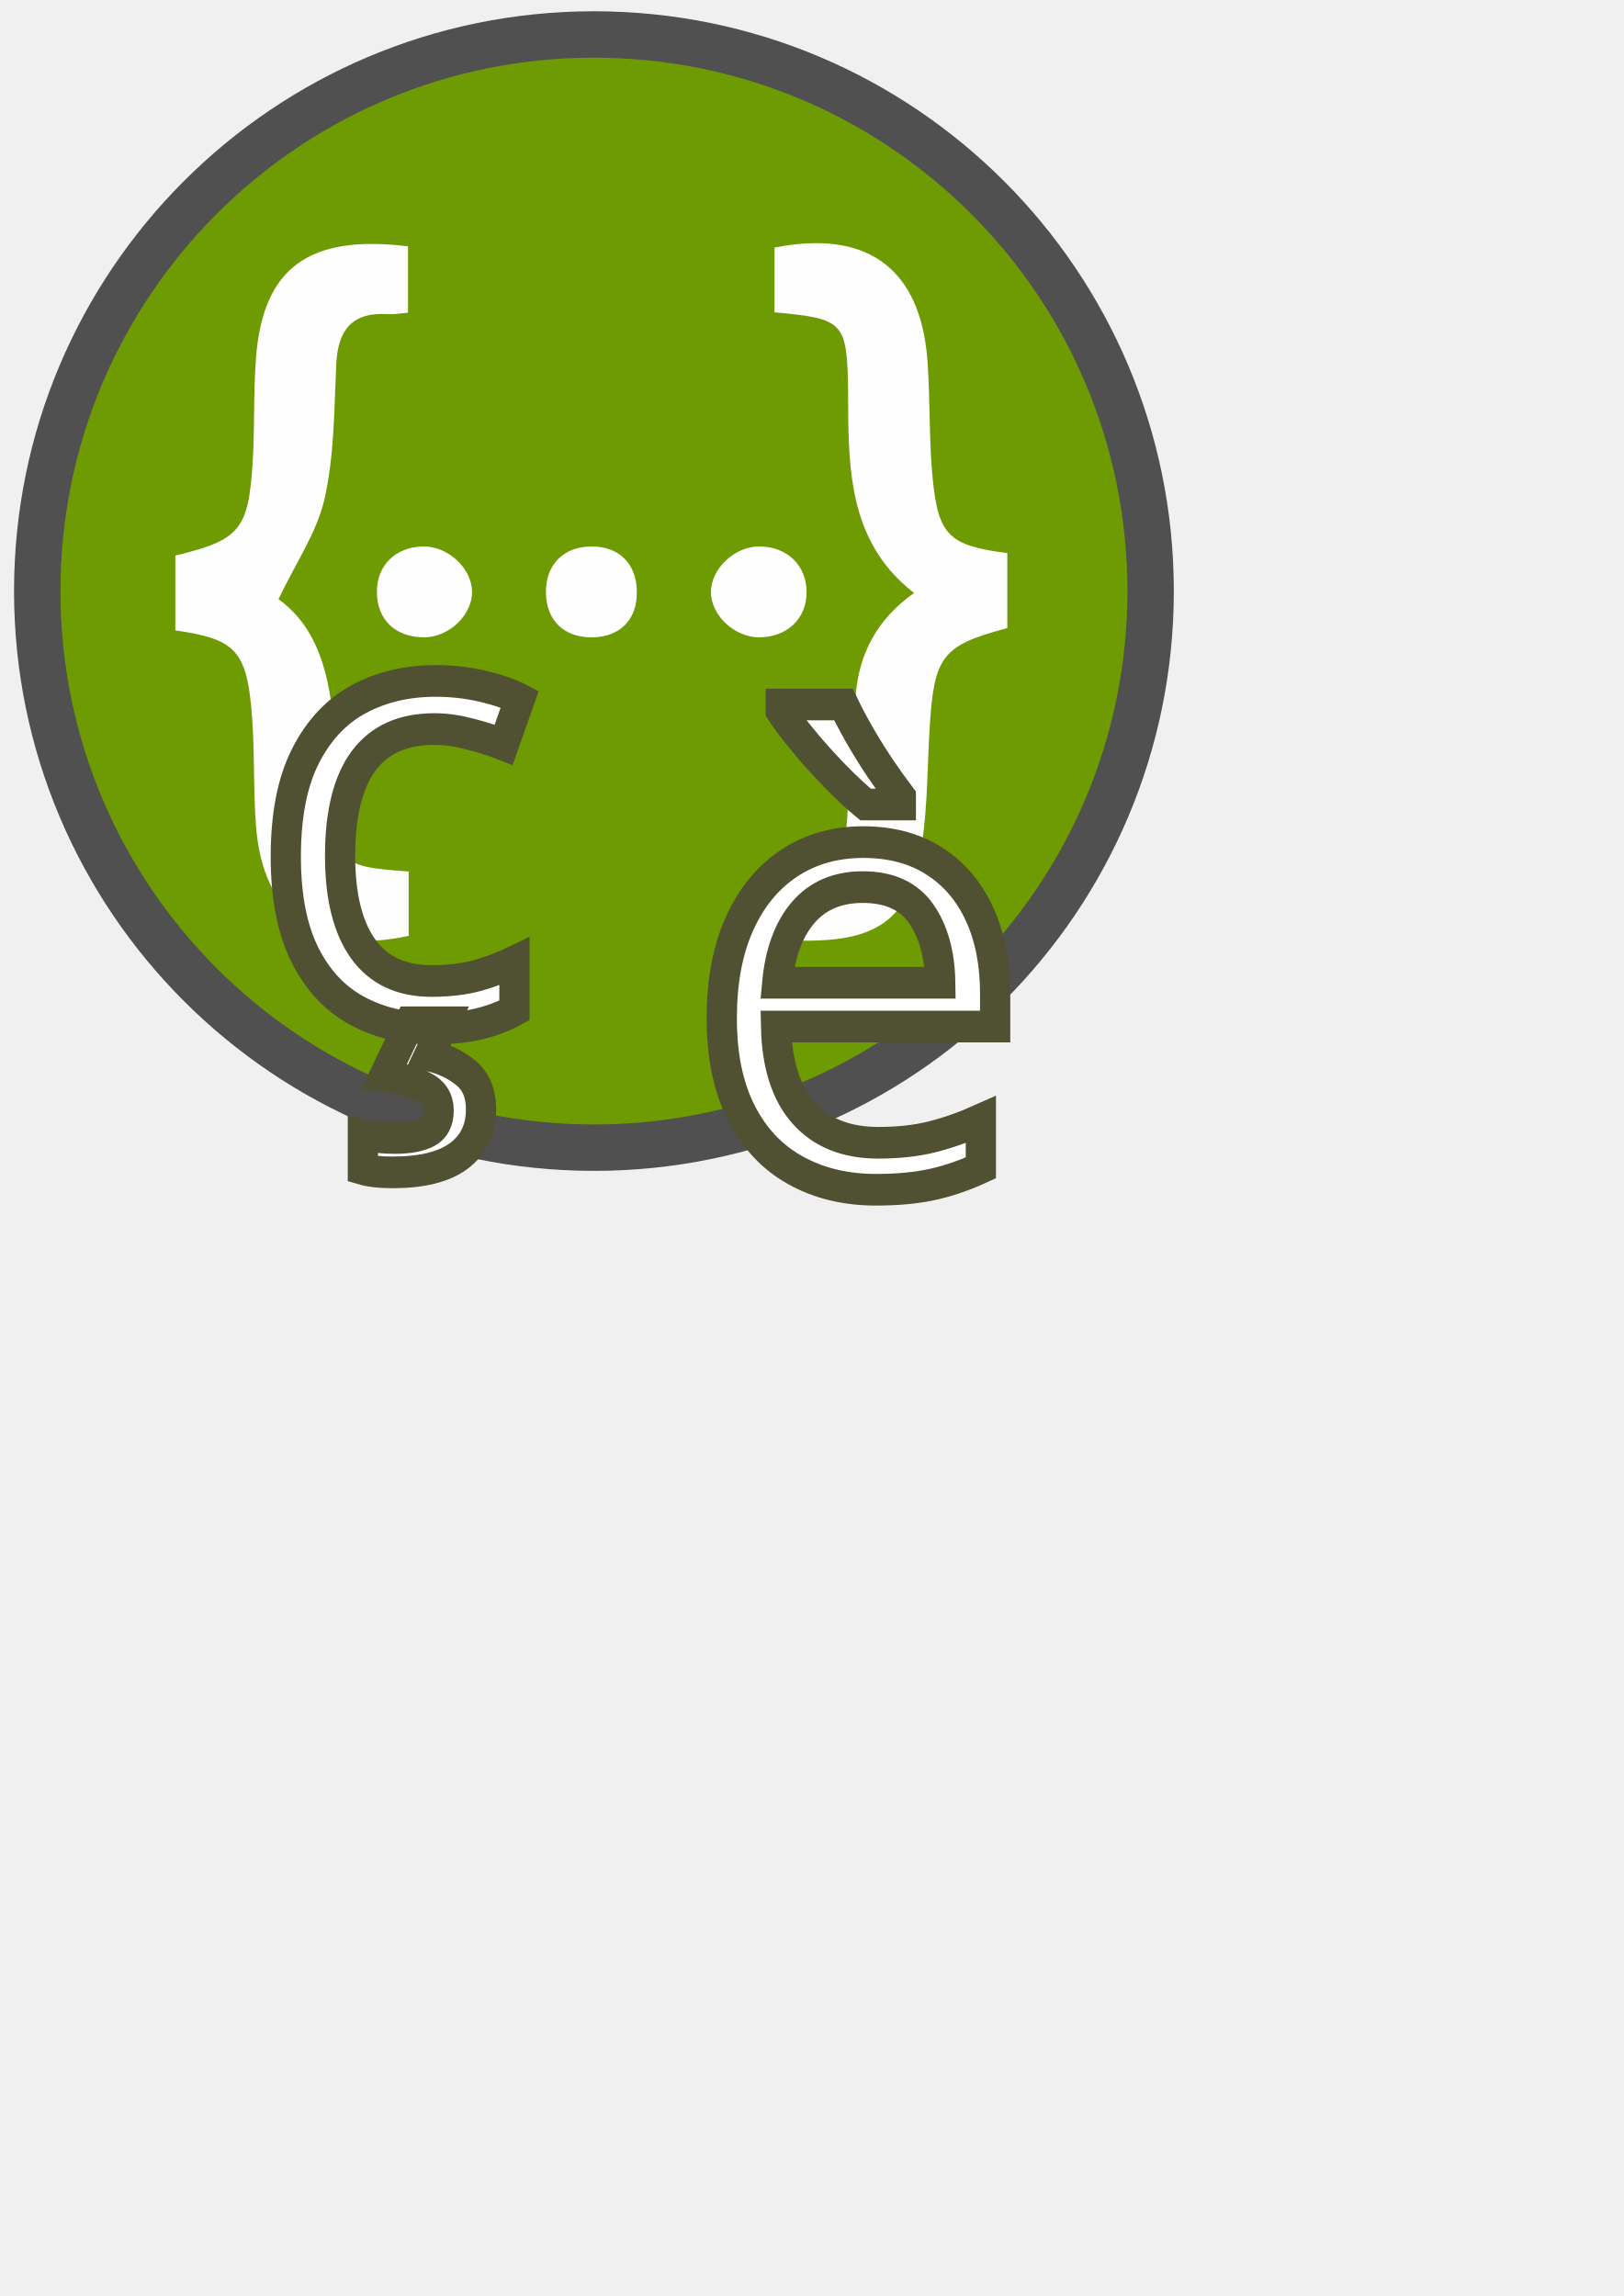
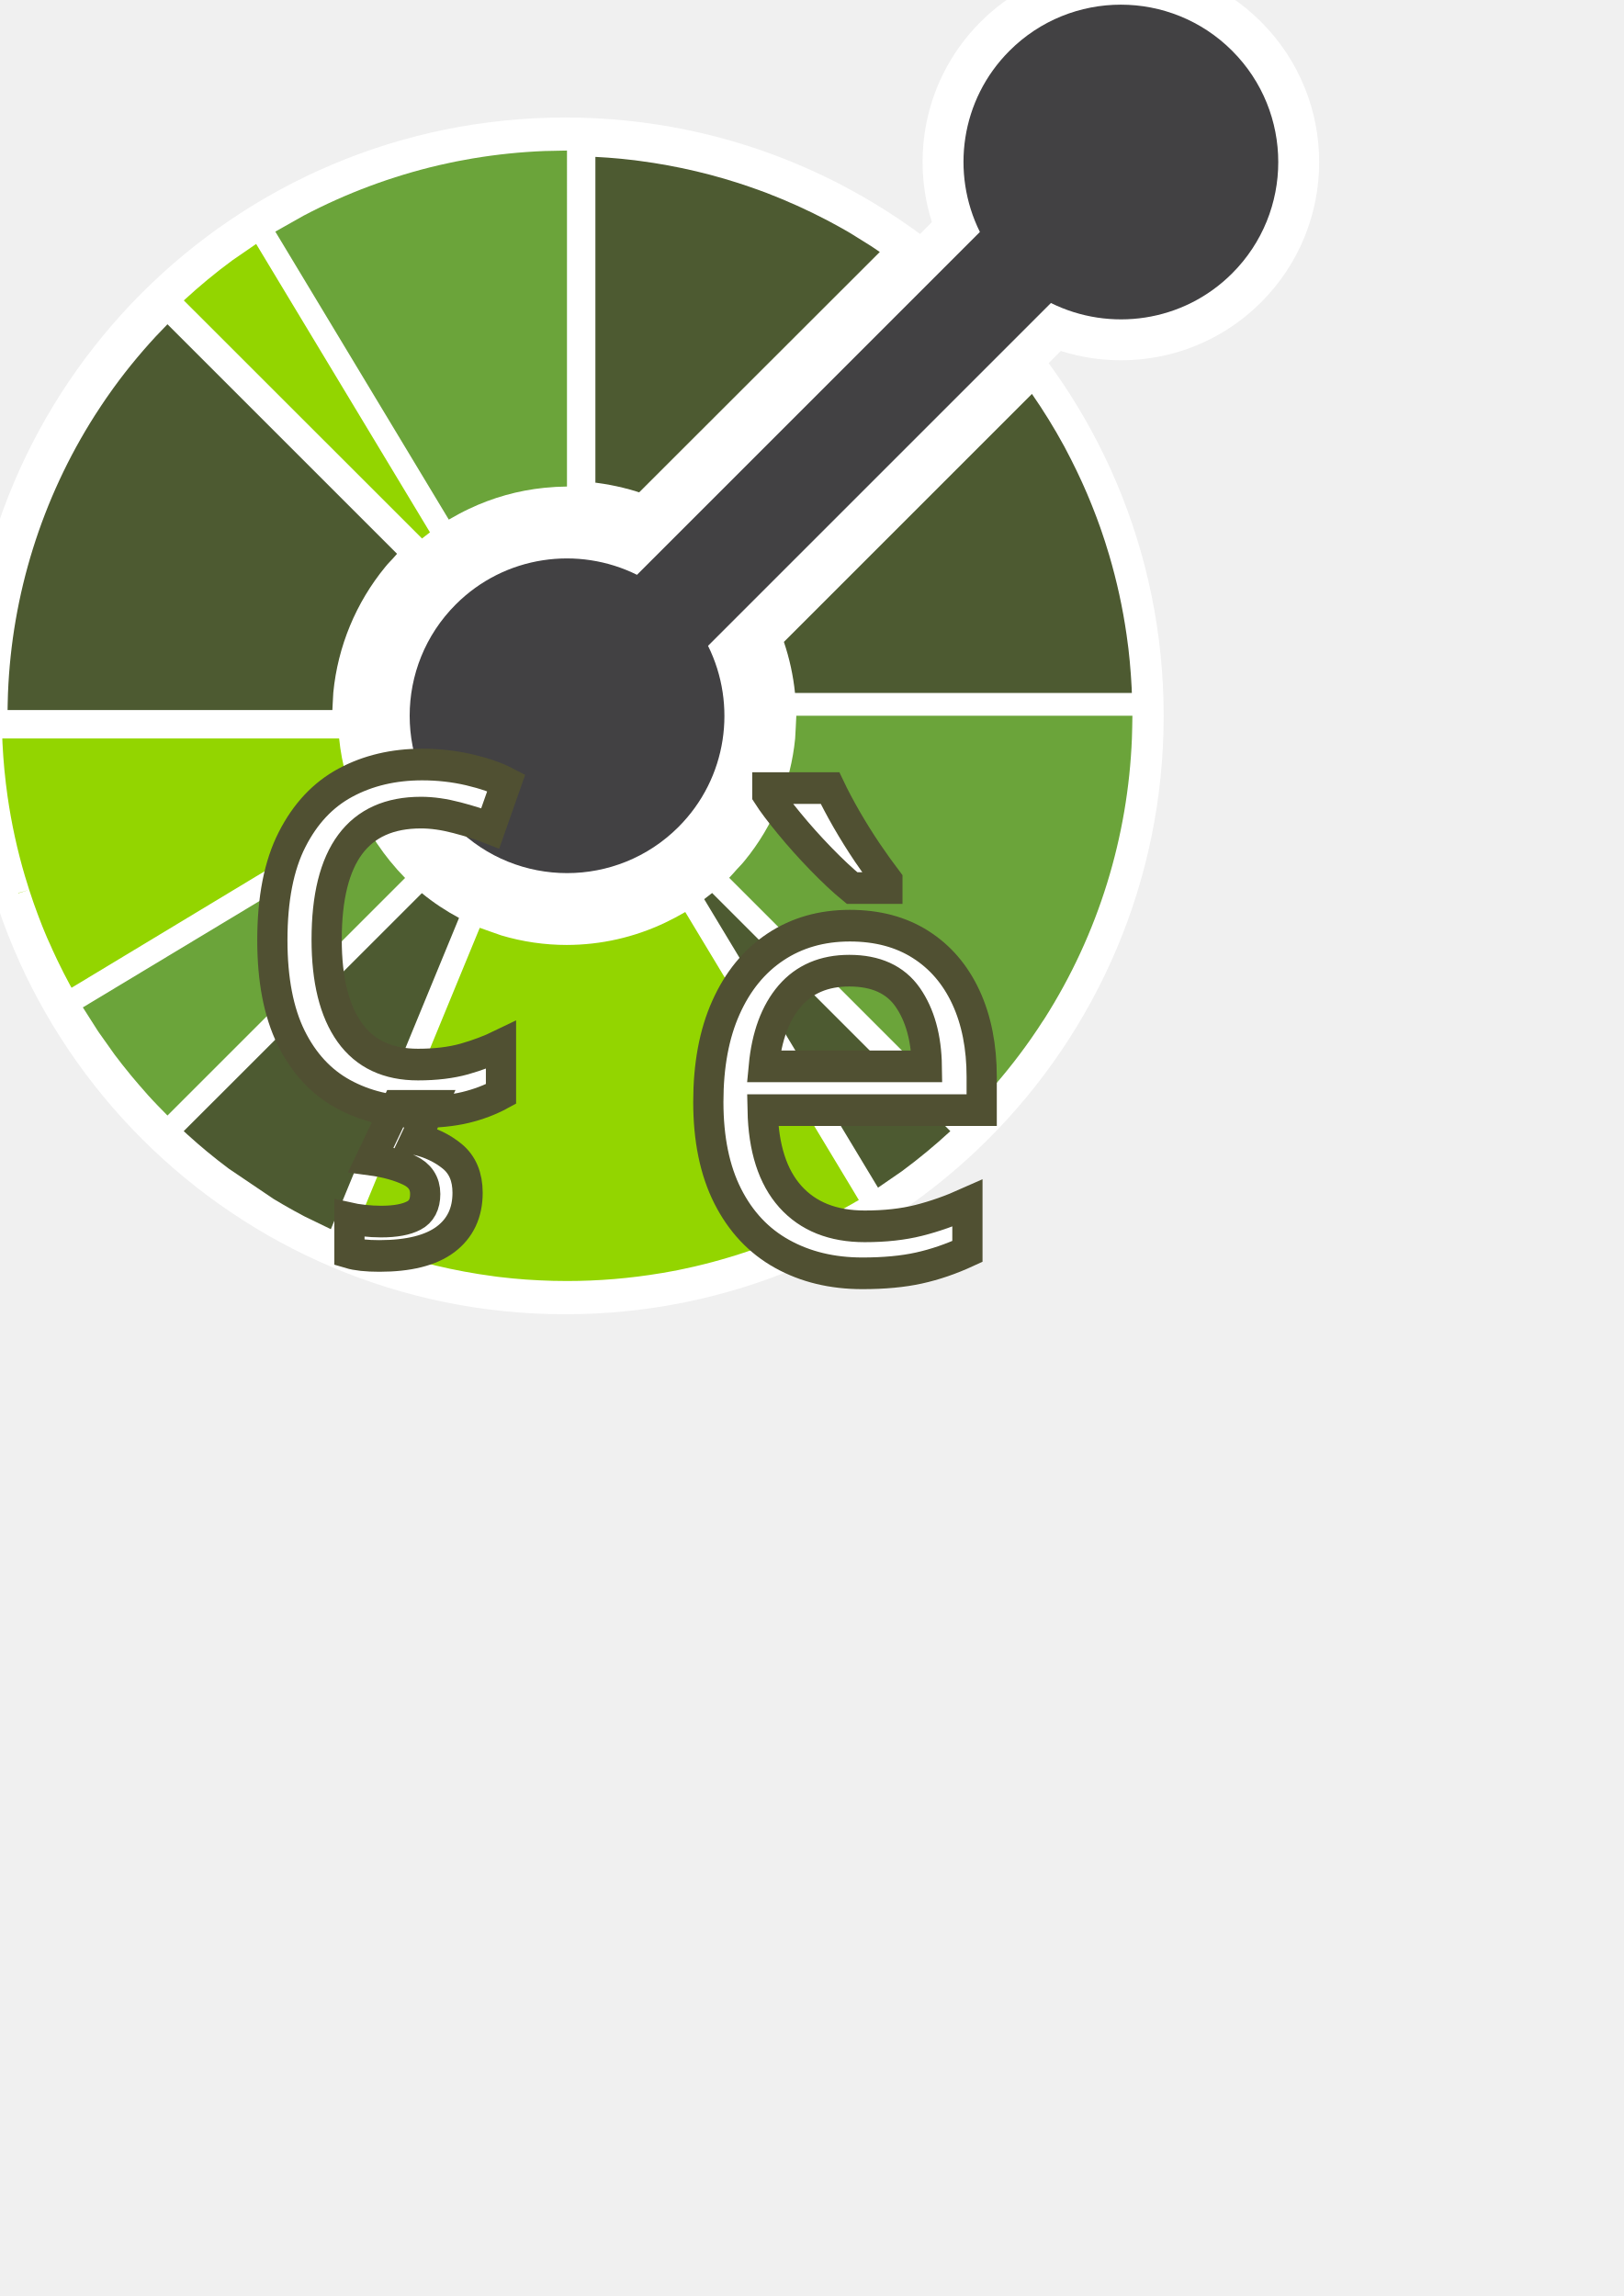
<svg xmlns="http://www.w3.org/2000/svg" width="210mm" height="297mm" viewBox="0 0 210 297" version="1.1" id="svg8">
  <defs id="defs2">
    <clipPath id="clipPath26" clipPathUnits="userSpaceOnUse">
      <path id="path24" d="M 0,792 H 612 V 0 H 0 Z" />
    </clipPath>
    <clipPath id="clipPath34" clipPathUnits="userSpaceOnUse">
      <path id="path32" d="M 44.64,754.36 H 556.48 V 242.52 H 44.64 Z" />
    </clipPath>
  </defs>
-   <g id="layer1">
+   <g id="layer3" transform="translate(-2.267857,16.63095)" />
+   <g id="layer2" style="display:inline" />
+   <g id="layer1" style="display:inline">
    <g id="g30" transform="matrix(0.3527778,0,0,-0.3527778,-0.9535757,313.3325)" />
    <g id="g46" transform="matrix(0.3527778,0,0,-0.3527778,79.85519,150.4224)" />
    <g id="g58" transform="matrix(0.3527778,0,0,-0.3527778,103.6241,120.1259)" />
-   </g>
-   <g id="layer2" />
-   <g id="layer3">
-     <g id="g4609">
-       <circle r="72" cy="76.458" cx="76.816" id="path1000" style="fill:#6e9a02;fill-opacity:1;stroke:#505050;stroke-width:6;stroke-miterlimit:4;stroke-dasharray:none;stroke-opacity:1" />
-       <path d="m 52.856,112.737 v 8.316 C 41.218,123.632 33.988,118.475 33.108,106.842 32.723,101.751 32.978,96.606 32.501,91.527 31.803,84.076 30.197,82.609 22.679,81.549 v -9.683 c 8.344,-2.027 9.459,-3.303 10.005,-12.145 0.278,-4.5 0.074,-9.032 0.432,-13.522 0.923,-11.582 6.862,-15.9 19.652,-14.336 v 8.587 c -0.929,0.071 -1.793,0.235 -2.644,0.184 -4.61,-0.278 -6.422,2.082 -6.634,6.466 -0.28,5.818 -0.237,11.762 -1.506,17.388 -0.992,4.399 -3.769,8.395 -5.967,13.019 5.695,4.098 6.907,11.257 7.302,18.725 0.135,2.551 0.016,5.114 0.108,7.668 0.282,7.829 0.68,8.198 9.428,8.836" style="fill:#fdfefd;fill-opacity:1;fill-rule:evenodd;stroke:none;stroke-width:0.353" id="path44" />
-       <g transform="matrix(0.3527778,0,0,-0.3527778,100.0877,121.6626)" id="g50">
-         <path d="m 0,0 v 24.03 c 0.958,0.662 1.57,1.45 2.231,1.495 22.665,1.5 23.982,3.01 25.004,25.615 0.591,13.092 1.586,26.175 2.781,39.227 1.38,15.086 7.902,27.555 21.382,37.078 -21.663,16.785 -23.845,40.235 -24.144,64.347 -0.037,2.98 0.013,5.963 -0.028,8.943 -0.367,26.212 -1.286,27.238 -26.995,29.62 v 23.728 c 34.035,6.797 53.67,-7.693 56.097,-41.681 1.029,-14.42 0.487,-28.972 1.925,-43.337 2.067,-20.677 6.206,-24.297 27.333,-27 v -27.49 C 61.532,108.143 58.703,104.302 57.092,77.625 56.098,61.155 56.451,44.322 52.961,28.36 48.531,8.107 37.237,0.827 16.429,0.027 11.379,-0.168 6.315,0 0,0" style="fill:#fdfefd;fill-opacity:1;fill-rule:evenodd;stroke:none" id="path48" />
-       </g>
-       <g style="stroke-width:5.669;stroke-miterlimit:4;stroke-dasharray:none" transform="matrix(0.3527778,0,0,-0.3527778,54.85891,82.43985)" id="g54">
-         <path d="m 0,0 c -10.462,-0.015 -17.22,6.38 -17.338,16.412 -0.118,9.873 6.719,16.708 16.911,16.903 C 8.608,33.49 17.392,25.44 17.56,16.83 17.728,8.242 9.142,0.012 0,0" style="fill:#fdfefd;fill-opacity:1;fill-rule:evenodd;stroke:none;stroke-width:5.669;stroke-miterlimit:4;stroke-dasharray:none" id="path52" />
-       </g>
-       <path d="m 76.624,82.441 c -3.643,0.06 -5.955,-2.145 -6.017,-5.738 -0.062,-3.594 2.193,-5.945 5.769,-6.013 3.609,-0.07 5.923,2.157 5.991,5.765 0.069,3.653 -2.112,5.926 -5.743,5.986" style="fill:#fdfefd;fill-opacity:1;fill-rule:evenodd;stroke:none;stroke-width:2;stroke-miterlimit:4;stroke-dasharray:none" id="path56" />
-       <g style="stroke-width:5.669;stroke-miterlimit:4;stroke-dasharray:none" transform="matrix(0.3527778,0,0,-0.3527778,98.2497,82.44175)" id="g62">
-         <path d="M 0,0 C -9.124,-0.107 -17.836,7.98 -17.854,16.573 -17.871,25.15 -9.158,33.38 -0.121,33.323 10.058,33.26 17.134,26.468 17.209,16.69 17.284,6.973 10.217,0.118 0,0" style="fill:#fdfefd;fill-opacity:1;fill-rule:evenodd;stroke:none;stroke-width:5.669;stroke-miterlimit:4;stroke-dasharray:none" id="path60" />
-       </g>
-       <g style="stroke-width:4;stroke-miterlimit:4;stroke-dasharray:none" transform="translate(0.5345391,-10.15624)" id="g4593">
-         <text xml:space="preserve" style="font-style:normal;font-weight:normal;font-size:79.022px;line-height:1.25;font-family:sans-serif;letter-spacing:0px;word-spacing:0px;fill:#ffffff;fill-opacity:1;stroke:#505032;stroke-width:4;stroke-miterlimit:4;stroke-dasharray:none;stroke-opacity:1" x="90.652" y="159.49" id="text1017" transform="scale(0.9770343,1.023505)">
-           <tspan id="tspan1015" x="90.652" y="159.49" style="font-style:normal;font-variant:normal;font-weight:normal;font-stretch:normal;font-family:Wingdings;-inkscape-font-specification:Wingdings;fill:#ffffff;stroke:#505032;stroke-width:4;stroke-miterlimit:4;stroke-dasharray:none;stroke-opacity:1">è</tspan>
-         </text>
-         <text xml:space="preserve" style="font-style:normal;font-weight:normal;font-size:79.022px;line-height:1.25;font-family:sans-serif;letter-spacing:0px;word-spacing:0px;fill:#ffffff;fill-opacity:1;stroke:#505032;stroke-width:4;stroke-miterlimit:4;stroke-dasharray:none;stroke-opacity:1" x="32.94" y="139.126" id="text1021" transform="scale(0.9770343,1.023505)">
-           <tspan id="tspan1019" x="32.94" y="139.126" style="font-style:normal;font-variant:normal;font-weight:normal;font-stretch:normal;font-family:Wingdings;-inkscape-font-specification:Wingdings;fill:#ffffff;stroke:#505032;stroke-width:4;stroke-miterlimit:4;stroke-dasharray:none;stroke-opacity:1">ç</tspan>
-         </text>
+     <g id="g1770">
+       <circle style="display:inline;fill:#ffffff;stroke-width:1.015;paint-order:markers stroke fill" id="path1718" cx="75.368" cy="75.973" r="77.402" transform="translate(-2.267857,16.63095)" />
+       <g id="g1714" transform="translate(-2.267857,16.63095)">
+         <g id="g1669" style="display:inline">
+           <g transform="matrix(1.473838,0,0,1.473838,-1.921491,-20.44794)" id="g969" style="display:inline">
+             <path d="M 32.6,67.4 H 3.044 l 0.017,0.433 0.05,0.833 0.022,0.356 0.08,0.962 0.02,0.215 0.115,1.065 a 1.16,1.16 0 0 0 0.011,0.103 l 0.15,1.144 c 0.342,2.37 0.85,4.704 1.53,6.998 l 0.01,0.03 0.353,1.14 0.02,0.063 0.325,0.968 0.086,0.244 0.304,0.837 0.143,0.378 0.27,0.7 0.213,0.52 0.226,0.54 0.3,0.658 0.175,0.4 0.368,0.787 0.122,0.252 0.443,0.895 0.07,0.137 0.54,1.025 0.115,0.2 L 34.447,74 c -0.996,-2.1 -1.616,-4.332 -1.846,-6.6 z m -28.16,13.562 0.008,0.027 0.954,-0.3 z" fill="#93d500" id="path935" />
+             <path d="m 39.865,80.977 -20.9,20.89 0.323,0.298 0.893,0.792 0.71,0.602 0.192,0.16 0.812,0.654 0.105,0.083 0.894,0.686 a 0.23,0.23 0 0 1 0.034,0.025 l 3.895,2.633 0.14,0.085 0.767,0.453 0.47,0.268 0.446,0.25 0.814,0.44 0.113,0.06 2.303,1.118 11.247,-27.32 c -1.142,-0.61 -2.238,-1.334 -3.27,-2.18 z" fill="#4d5a31" id="path937" />
+             <path d="m 37.697,78.904 -0.65,-0.765 -0.54,-0.697 -0.578,-0.818 -0.54,-0.843 -25.276,15.225 1.302,2.045 0.105,0.154 0.006,0.01 1.358,1.914 0.03,0.04 0.03,0.04 0.614,0.8 0.737,0.915 0.158,0.19 0.604,0.713 0.266,0.302 0.524,0.6 0.297,0.322 0.135,0.146 0.4,0.42 0.16,0.164 0.7,0.716 20.85,-20.85 -0.683,-0.73 z" fill="#6ba43a" id="path939" />
+             <path d="m 65.334,80.966 -0.697,0.54 0.052,0.087 15.202,25.235 2.08,-1.432 c 1.47,-1.085 2.895,-2.26 4.267,-3.527 L 65.416,81.049 Z" fill="#4d5a31" id="path941" />
+             <g fill="#93d500" id="g957">
+               <path d="m 77.97,108.03 0.034,-0.02 -0.001,-0.001 -0.033,0.02 z m -0.015,0.01 h 0.001 z" id="path943" />
+               <path d="m 78.003,108 0.2,-0.1 -0.004,-0.007 -0.196,0.117 z m -0.043,0.035 0.01,-0.005 z" id="path945" />
+               <path d="m 77.955,108.04 h 0.001 l -0.037,-0.062 z m 0.015,-0.01 0.034,-0.018 z m -0.02,0.01 -0.01,0.005 0.01,-0.004 z" id="path947" />
+               <path d="m 77.95,108.04 v 10e-4 l 0.005,-0.003 h -0.001 z" id="path949" />
+               <path d="m 77.96,108.035 -0.006,0.003 0.015,-0.01 z m 0.044,-0.023 0.198,-0.112 z m 0.198,-0.112 -0.004,-0.007 z m -0.268,0.15 h 0.002 z" id="path951" />
+               <path d="m 77.942,108.047 -0.006,0.003 z" id="path953" />
+               <path d="m 77.682,107.036 -14.706,-24.4 -0.874,0.487 -0.896,0.45 a 20.15,20.15 0 0 1 -8.632,1.953 20.1,20.1 0 0 1 -5.742,-0.838 l -0.945,-0.332 -0.944,-0.335 -11.226,27.265 0.082,0.03 0.086,0.033 h 0.001 l 0.022,0.01 2.155,0.825 a 49.94,49.94 0 0 0 10.12,2.422 17.83,17.83 0 0 1 0.404,0.054 l 1.222,0.133 0.198,0.017 0.98,0.082 0.333,0.02 0.858,0.05 0.526,0.02 0.682,0.024 1.218,0.015 a 49.76,49.76 0 0 0 8.233,-0.686 l 0.138,-0.02 0.864,-0.157 0.5,-0.095 0.505,-0.106 0.842,-0.185 0.152,-0.035 a 49.85,49.85 0 0 0 11.897,-4.436 l 0.001,-0.001 0.73,-0.4 1.483,-0.836 -0.024,-0.07 0.037,0.063 0.048,-0.028 0.195,-0.117 z M 39.876,49.852 40.573,49.312 40.521,49.225 25.32,24 23.235,25.436 c -1.47,1.082 -2.893,2.257 -4.262,3.522 L 39.795,49.77 Z" id="path955" />
+             </g>
+             <path d="m 17.53,30.334 -1.384,1.445 c -1.538,1.665 -2.944,3.4 -4.212,5.22 l -0.182,0.26 -0.423,0.625 -0.43,0.656 -0.156,0.24 a 49.48,49.48 0 0 0 -7.7,24.627 l -0.027,1 -0.017,1 h 29.488 l 0.048,-1 0.055,-1 a 20.01,20.01 0 0 1 4.447,-10.74 c 0.2,-0.256 0.447,-0.496 0.672,-0.743 0.225,-0.247 0.432,-0.504 0.67,-0.742 z m 60.843,-7.32 -0.122,-0.073 -0.783,-0.465 -0.457,-0.26 -0.46,-0.256 -0.8,-0.432 -0.126,-0.066 c -1.73,-0.904 -3.505,-1.7 -5.318,-2.4 l -0.14,-0.054 -1.2,-0.433 c -3.22,-1.125 -6.552,-1.914 -9.936,-2.358 l -0.415,-0.056 -0.415,-0.046 -0.8,-0.087 -0.224,-0.02 -0.953,-0.08 -1.2,-0.073 -0.434,-0.017 v 29.56 c 1.517,0.157 3.02,0.48 4.478,0.975 L 80.83,24.63 a 48.97,48.97 0 0 0 -2.464,-1.614 z" fill="#4d5a31" id="path959" style="stroke:#ffffff;stroke-opacity:1;stroke-width:1;stroke-miterlimit:4;stroke-dasharray:none" />
+             <path d="M 27.53,23.78 27.014,22.923 Z M 27,22.92 l 0.003,0.005 z m 24.606,-7.095 -1,0.02 c -2.086,0.084 -4.168,0.297 -6.233,0.643 l -0.136,0.023 -0.865,0.157 -0.5,0.094 -0.508,0.106 -0.84,0.184 -0.153,0.034 a 49.89,49.89 0 0 0 -11.898,4.438 l -2.47,1.394 0.003,0.005 15.22,25.27 0.874,-0.487 a 19.71,19.71 0 0 1 0.895,-0.451 20.05,20.05 0 0 1 6.601,-1.85 l 1,-0.08 1,-0.034 0.001,-29.487 c -0.334,-10e-4 -0.667,0.013 -1,0.02 z" fill="#6ba43a" id="path961" />
+             <path d="m 102.15,62.97 -0.048,-0.795 -0.026,-0.397 -0.077,-0.934 -0.02,-0.242 -0.11,-1.043 -0.01,-0.084 -0.005,-0.04 -0.15,-1.124 c -10e-4,-0.01 -0.002,-0.025 -0.005,-0.035 a 49.56,49.56 0 0 0 -1.524,-6.972 l -0.014,-0.044 -0.328,-1.063 -0.045,-0.14 -0.32,-0.954 -0.09,-0.258 -0.3,-0.823 -0.15,-0.39 -0.265,-0.678 -0.218,-0.534 -0.22,-0.526 -0.294,-0.67 -0.17,-0.378 -0.373,-0.797 -0.116,-0.242 -0.448,-0.906 -0.065,-0.125 -0.52,-1 c -0.007,-0.01 -0.012,-0.024 -0.02,-0.035 -0.86,-1.58 -1.802,-3.108 -2.822,-4.578 L 71.632,58.93 a 20.5,20.5 0 0 1 0.974,4.477 h 29.56 z" fill="#4d5a31" id="path963" />
+             <path d="m 72.722,65.408 -0.048,1 -0.055,1 c -0.38,3.84 -1.863,7.6 -4.446,10.74 -0.2,0.256 -0.447,0.496 -0.672,0.743 -0.225,0.247 -0.432,0.504 -0.67,0.742 l 20.85,20.85 c 0.237,-0.237 0.46,-0.482 0.69,-0.723 l 0.69,-0.723 c 1.543,-1.67 2.953,-3.42 4.224,-5.236 l 0.148,-0.214 0.458,-0.673 0.395,-0.605 0.2,-0.295 c 4.782,-7.51 7.34,-16.02 7.685,-24.607 l 0.027,-1 0.017,-1 H 72.722 Z" fill="#6ba43a" id="path965" />
+             <path d="m 110.967,7.046 c -5.395,-5.395 -14.142,-5.395 -19.536,0 -4.304,4.303 -5.164,10.736 -2.6,15.902 L 58.74,53.04 c -5.166,-2.562 -11.6,-1.703 -15.903,2.6 a 13.82,13.82 0 0 0 0,19.537 13.82,13.82 0 0 0 19.538,-0.001 c 4.303,-4.303 5.162,-10.736 2.6,-15.903 l 30.09,-30.09 c 5.167,2.562 11.6,1.703 15.902,-2.6 5.396,-5.393 5.396,-14.14 0.001,-19.535 z" fill="#424143" id="path967" style="stroke:#ffffff;stroke-opacity:1;stroke-width:7.181;stroke-miterlimit:4;stroke-dasharray:none;stroke-linejoin:round;stroke-linecap:butt;paint-order:markers stroke fill" />
+           </g>
+         </g>
+         <g style="display:inline;stroke-width:4;stroke-miterlimit:4;stroke-dasharray:none" transform="translate(1.063706,-15.97708)" id="g4593">
+           <text xml:space="preserve" style="font-style:normal;font-weight:normal;font-size:79.022px;line-height:1.25;font-family:sans-serif;letter-spacing:0px;word-spacing:0px;fill:#ffffff;fill-opacity:1;stroke:#505032;stroke-width:4;stroke-miterlimit:4;stroke-dasharray:none;stroke-opacity:1" x="90.652" y="159.49" id="text1017" transform="scale(0.9770343,1.023505)">
+             <tspan id="tspan1015" x="90.652" y="159.49" style="font-style:normal;font-variant:normal;font-weight:normal;font-stretch:normal;font-family:Wingdings;-inkscape-font-specification:Wingdings;fill:#ffffff;stroke:#505032;stroke-width:4;stroke-miterlimit:4;stroke-dasharray:none;stroke-opacity:1">è</tspan>
+           </text>
+           <text xml:space="preserve" style="font-style:normal;font-weight:normal;font-size:79.022px;line-height:1.25;font-family:sans-serif;letter-spacing:0px;word-spacing:0px;fill:#ffffff;fill-opacity:1;stroke:#505032;stroke-width:4;stroke-miterlimit:4;stroke-dasharray:none;stroke-opacity:1" x="32.94" y="139.126" id="text1021" transform="scale(0.9770343,1.023505)">
+             <tspan id="tspan1019" x="32.94" y="139.126" style="font-style:normal;font-variant:normal;font-weight:normal;font-stretch:normal;font-family:Wingdings;-inkscape-font-specification:Wingdings;fill:#ffffff;stroke:#505032;stroke-width:4;stroke-miterlimit:4;stroke-dasharray:none;stroke-opacity:1">ç</tspan>
+           </text>
+         </g>
      </g>
    </g>
  </g>
</svg>
